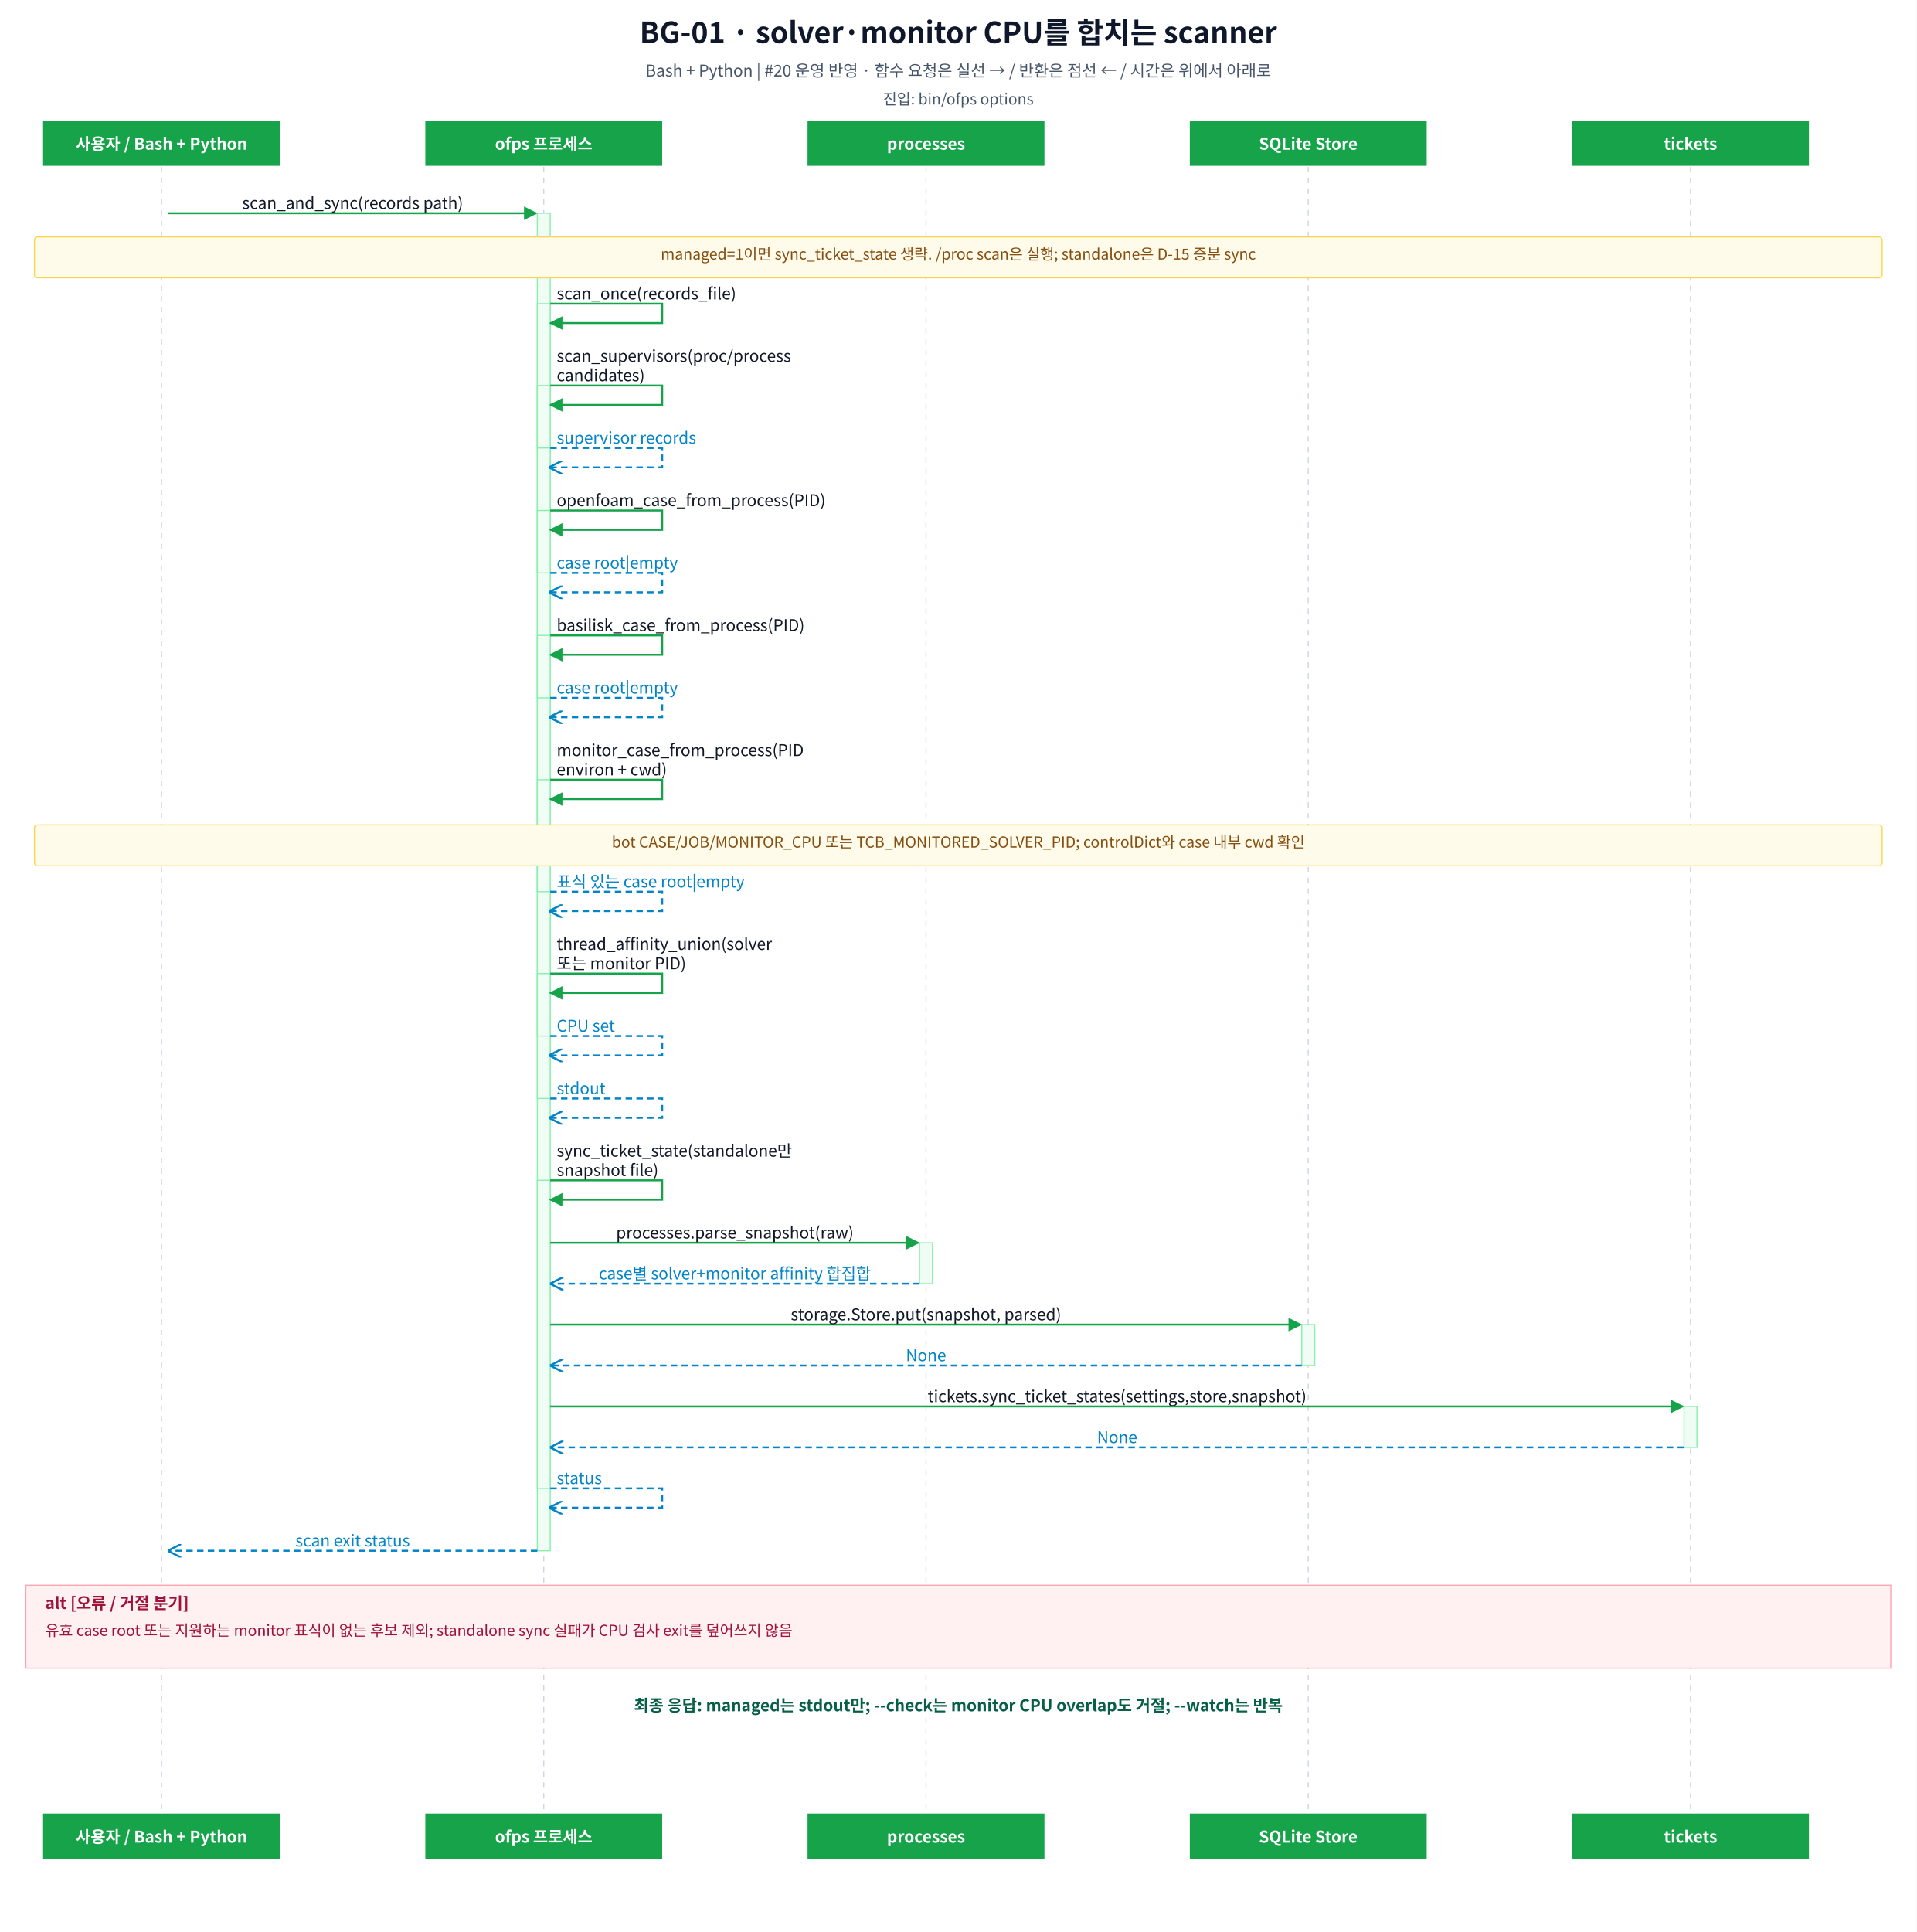
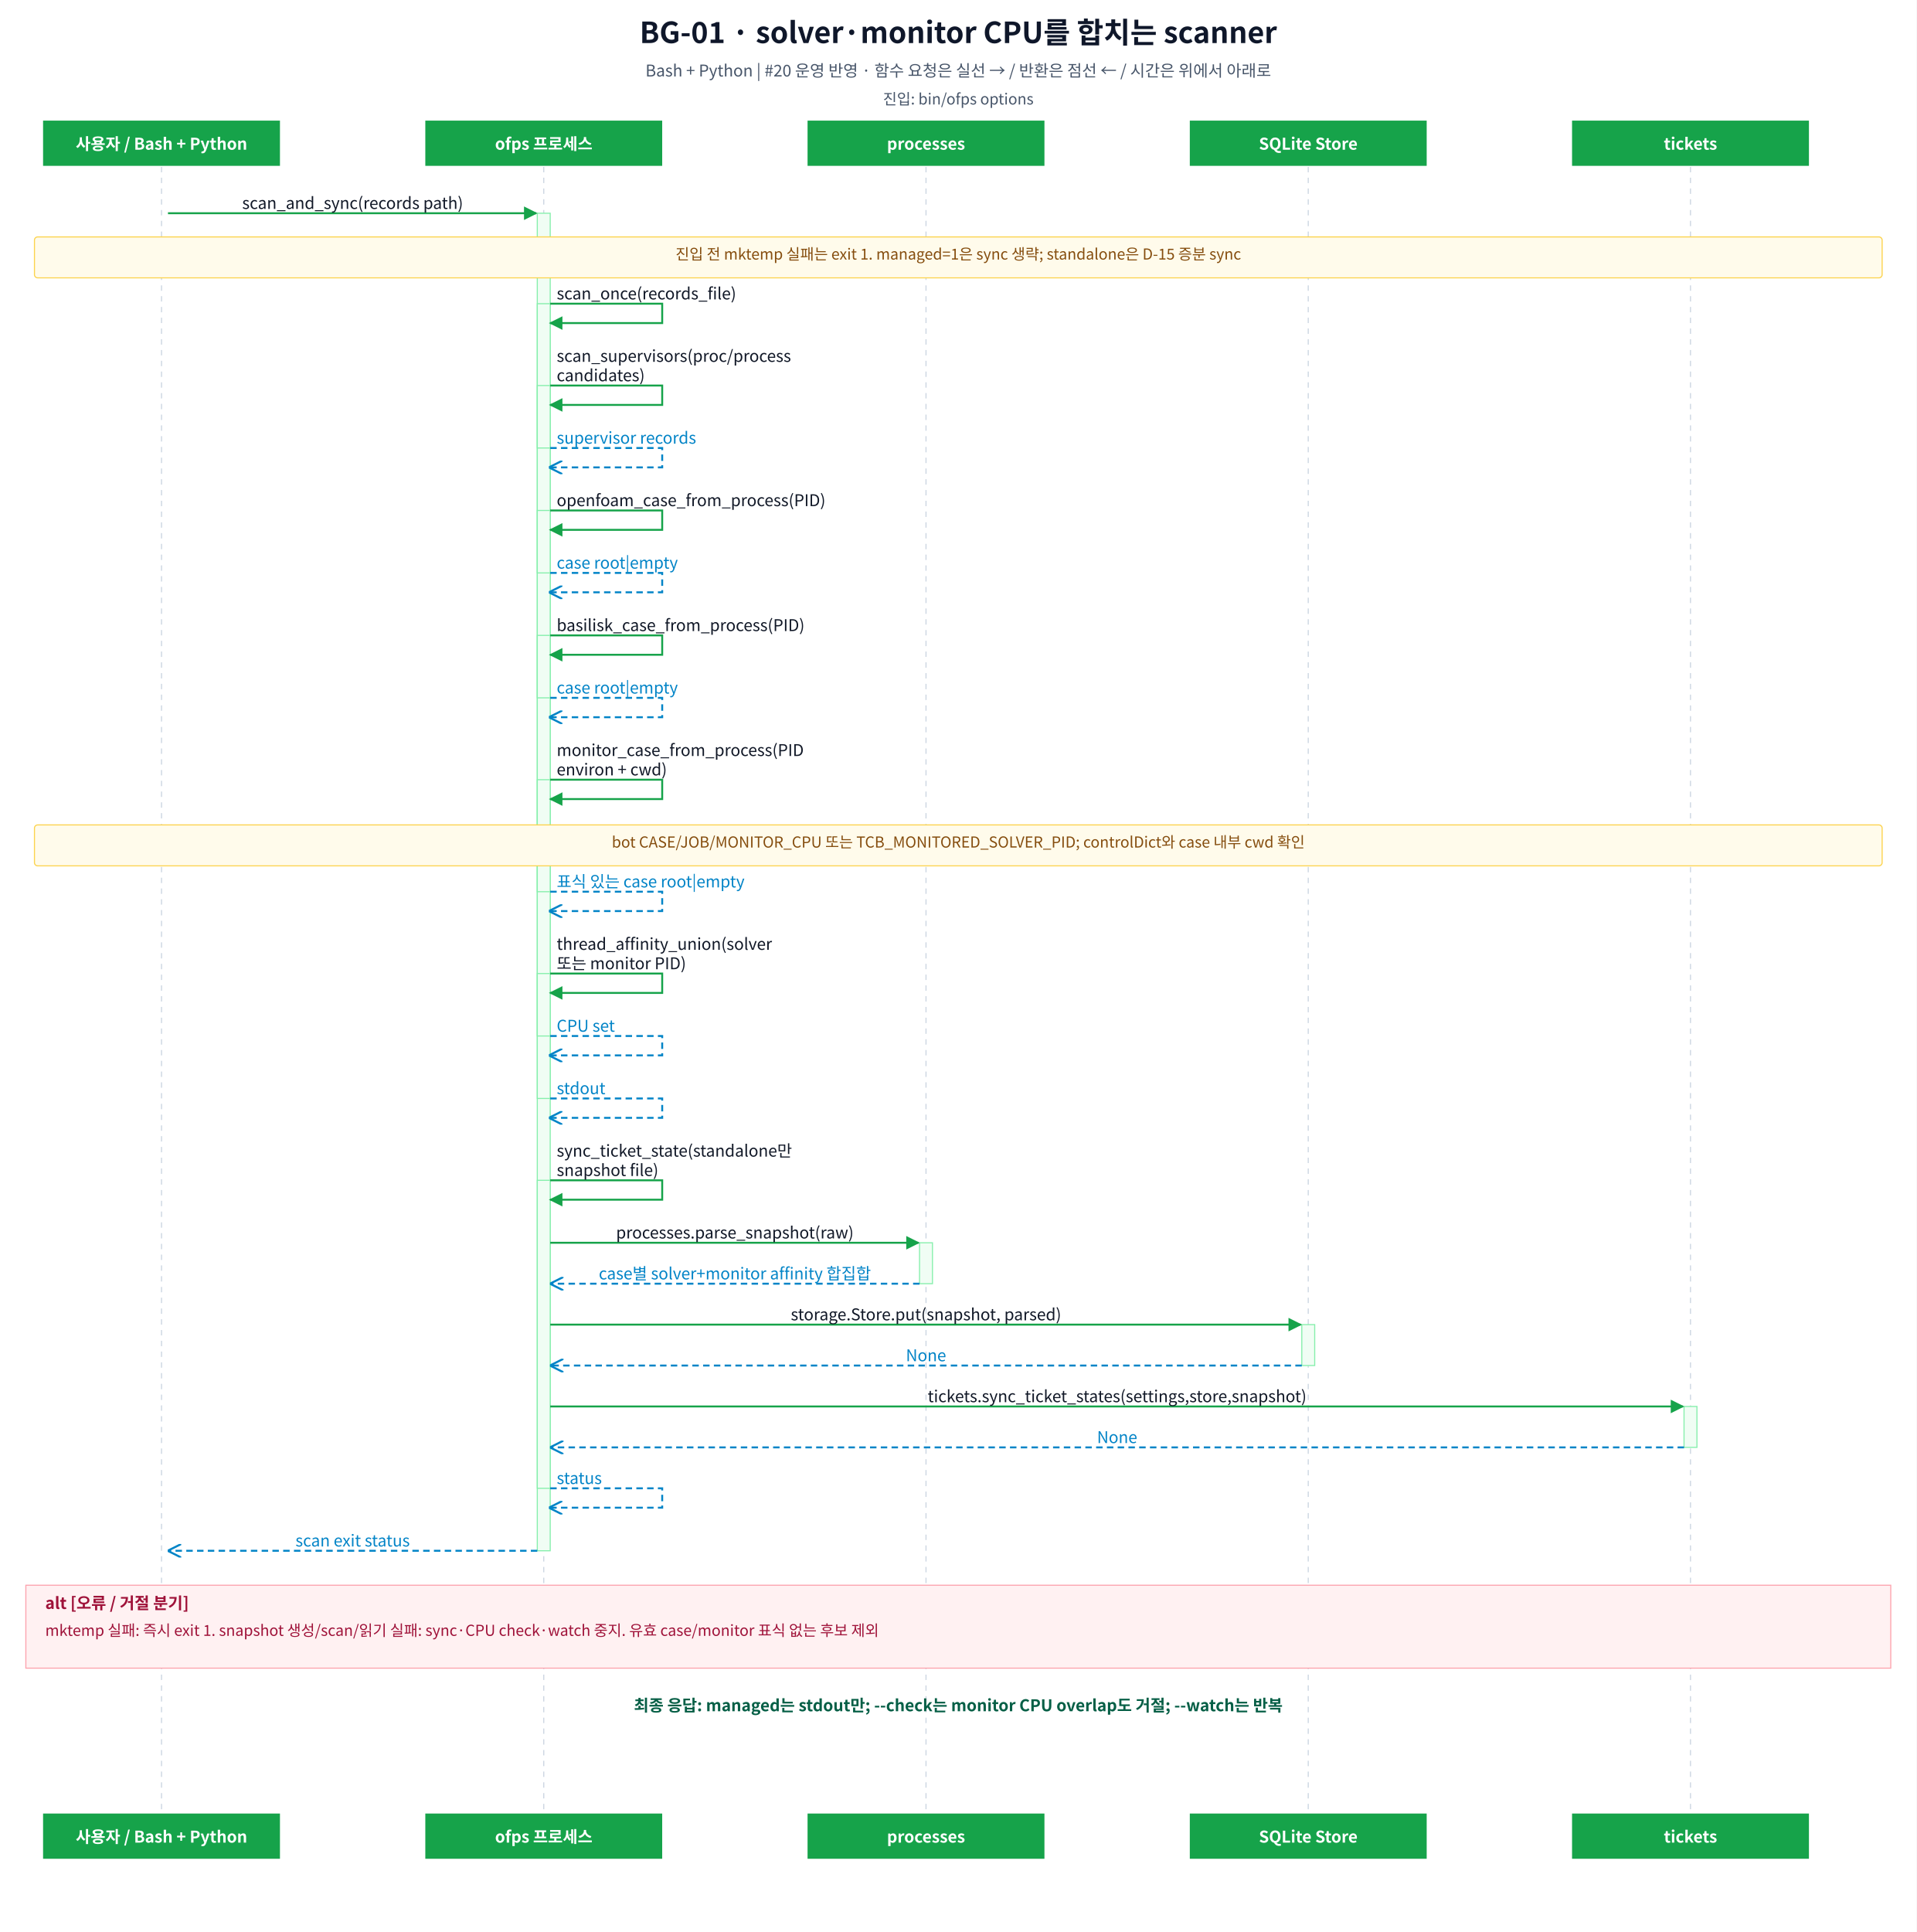
<svg xmlns="http://www.w3.org/2000/svg" width="1780" height="1794" viewBox="0 0 1780 1794" role="img" aria-label="solver·monitor CPU를 합치는 scanner">
  <defs>
    <marker id="req" viewBox="0 0 10 10" refX="9" refY="5" markerWidth="7" markerHeight="7" orient="auto-start-reverse">
      <path d="M0 0 L10 5 L0 10 z" fill="#16a34a" />
    </marker>
    <marker id="ret" viewBox="0 0 10 10" refX="9" refY="5" markerWidth="7" markerHeight="7" orient="auto-start-reverse">
      <path d="M0 0 L10 5 L0 10" fill="none" stroke="#0284c7" stroke-width="1.5" />
    </marker>
  </defs>
  <rect width="100%" height="100%" fill="white" />
  <g font-family="Noto Sans CJK KR, sans-serif">
    <text x="890.0" y="40" text-anchor="middle" font-size="27" fill="#0f172a" font-weight="700">BG-01 · solver·monitor CPU를 합치는 scanner</text>
    <text x="890.0" y="71" text-anchor="middle" font-size="15" fill="#475569">Bash + Python | #20 운영 반영 · 함수 요청은 실선 → / 반환은 점선 ← / 시간은 위에서 아래로</text>
    <text x="890.0" y="97" text-anchor="middle" font-size="14" fill="#475569">진입: bin/ofps options</text>
    <path d="M150.0,155 V1684" stroke="#cbd5e1" stroke-dasharray="5 5" />
    <rect x="40.0" y="112" width="220" height="42" fill="#16a34a" />
    <text x="150.0" y="139" text-anchor="middle" font-size="15" fill="white" font-weight="700">사용자 / Bash + Python</text>
    <rect x="40.0" y="1684" width="220" height="42" fill="#16a34a" />
    <text x="150.0" y="1711" text-anchor="middle" font-size="15" fill="white" font-weight="700">사용자 / Bash + Python</text>
    <path d="M505.0,155 V1684" stroke="#cbd5e1" stroke-dasharray="5 5" />
    <rect x="395.0" y="112" width="220" height="42" fill="#16a34a" />
    <text x="505.0" y="139" text-anchor="middle" font-size="15" fill="white" font-weight="700">ofps 프로세스</text>
    <rect x="395.0" y="1684" width="220" height="42" fill="#16a34a" />
    <text x="505.0" y="1711" text-anchor="middle" font-size="15" fill="white" font-weight="700">ofps 프로세스</text>
    <path d="M860.0,155 V1684" stroke="#cbd5e1" stroke-dasharray="5 5" />
    <rect x="750.0" y="112" width="220" height="42" fill="#16a34a" />
    <text x="860.0" y="139" text-anchor="middle" font-size="15" fill="white" font-weight="700">processes</text>
    <rect x="750.0" y="1684" width="220" height="42" fill="#16a34a" />
    <text x="860.0" y="1711" text-anchor="middle" font-size="15" fill="white" font-weight="700">processes</text>
    <path d="M1215.0,155 V1684" stroke="#cbd5e1" stroke-dasharray="5 5" />
    <rect x="1105.0" y="112" width="220" height="42" fill="#16a34a" />
    <text x="1215.0" y="139" text-anchor="middle" font-size="15" fill="white" font-weight="700">SQLite Store</text>
    <rect x="1105.0" y="1684" width="220" height="42" fill="#16a34a" />
    <text x="1215.0" y="1711" text-anchor="middle" font-size="15" fill="white" font-weight="700">SQLite Store</text>
    <path d="M1570.0,155 V1684" stroke="#cbd5e1" stroke-dasharray="5 5" />
    <rect x="1460.0" y="112" width="220" height="42" fill="#16a34a" />
    <text x="1570.0" y="139" text-anchor="middle" font-size="15" fill="white" font-weight="700">tickets</text>
    <rect x="1460.0" y="1684" width="220" height="42" fill="#16a34a" />
    <text x="1570.0" y="1711" text-anchor="middle" font-size="15" fill="white" font-weight="700">tickets</text>
    <rect x="499.0" y="198" width="12" height="1242" fill="#f0fdf4" stroke="#86efac" />
    <rect x="499.0" y="282" width="12" height="738" fill="#f0fdf4" stroke="#86efac" />
    <rect x="499.0" y="1096" width="12" height="286" fill="#f0fdf4" stroke="#86efac" />
    <rect x="499.0" y="724" width="12" height="104" fill="#f0fdf4" stroke="#86efac" />
    <rect x="499.0" y="358" width="12" height="58" fill="#f0fdf4" stroke="#86efac" />
    <rect x="499.0" y="474" width="12" height="58" fill="#f0fdf4" stroke="#86efac" />
    <rect x="499.0" y="590" width="12" height="58" fill="#f0fdf4" stroke="#86efac" />
    <rect x="499.0" y="904" width="12" height="58" fill="#f0fdf4" stroke="#86efac" />
    <rect x="854.0" y="1154" width="12" height="38" fill="#f0fdf4" stroke="#86efac" />
    <rect x="1209.0" y="1230" width="12" height="38" fill="#f0fdf4" stroke="#86efac" />
    <rect x="1564.0" y="1306" width="12" height="38" fill="#f0fdf4" stroke="#86efac" />
    <path d="M156.0,198 H498.0" fill="none" stroke="#16a34a" stroke-width="1.8" marker-end="url(#req)" />
    <text x="327.5" y="194" text-anchor="middle" font-size="15" fill="#111827">scan_and_sync(records path)</text>
    <rect x="32" y="220" width="1716" height="38" rx="3" fill="#fffbeb" stroke="#fcd34d" />
-     <text x="890.0" y="241" text-anchor="middle" font-size="14" fill="#854d0e">managed=1이면 sync_ticket_state 생략. /proc scan은 실행; standalone은 D-15 증분 sync</text>
+     <text x="890.0" y="241" text-anchor="middle" font-size="14" fill="#854d0e">진입 전 mktemp 실패는 exit 1. managed=1은 sync 생략; standalone은 D-15 증분 sync</text>
    <path d="M511.0,282 H615.0 V300 H511.0" fill="none" stroke="#16a34a" stroke-width="1.8" marker-end="url(#req)" />
    <text x="517.0" y="278" text-anchor="start" font-size="15" fill="#111827">scan_once(records_file)</text>
    <path d="M511.0,358 H615.0 V376 H511.0" fill="none" stroke="#16a34a" stroke-width="1.8" marker-end="url(#req)" />
    <text x="517.0" y="336" text-anchor="start" font-size="15" fill="#111827">scan_supervisors(proc/process</text>
    <text x="517.0" y="354" text-anchor="start" font-size="15" fill="#111827">candidates)</text>
    <path d="M511.0,416 H615.0 V434 H511.0" fill="none" stroke="#0284c7" stroke-width="1.8" stroke-dasharray="6 4" marker-end="url(#ret)" />
    <text x="517.0" y="412" text-anchor="start" font-size="15" fill="#0284c7">supervisor records</text>
    <path d="M511.0,474 H615.0 V492 H511.0" fill="none" stroke="#16a34a" stroke-width="1.8" marker-end="url(#req)" />
    <text x="517.0" y="470" text-anchor="start" font-size="15" fill="#111827">openfoam_case_from_process(PID)</text>
    <path d="M511.0,532 H615.0 V550 H511.0" fill="none" stroke="#0284c7" stroke-width="1.8" stroke-dasharray="6 4" marker-end="url(#ret)" />
    <text x="517.0" y="528" text-anchor="start" font-size="15" fill="#0284c7">case root|empty</text>
    <path d="M511.0,590 H615.0 V608 H511.0" fill="none" stroke="#16a34a" stroke-width="1.8" marker-end="url(#req)" />
    <text x="517.0" y="586" text-anchor="start" font-size="15" fill="#111827">basilisk_case_from_process(PID)</text>
    <path d="M511.0,648 H615.0 V666 H511.0" fill="none" stroke="#0284c7" stroke-width="1.8" stroke-dasharray="6 4" marker-end="url(#ret)" />
    <text x="517.0" y="644" text-anchor="start" font-size="15" fill="#0284c7">case root|empty</text>
    <path d="M511.0,724 H615.0 V742 H511.0" fill="none" stroke="#16a34a" stroke-width="1.8" marker-end="url(#req)" />
    <text x="517.0" y="702" text-anchor="start" font-size="15" fill="#111827">monitor_case_from_process(PID</text>
    <text x="517.0" y="720" text-anchor="start" font-size="15" fill="#111827">environ + cwd)</text>
    <rect x="32" y="766" width="1716" height="38" rx="3" fill="#fffbeb" stroke="#fcd34d" />
    <text x="890.0" y="787" text-anchor="middle" font-size="14" fill="#854d0e">bot CASE/JOB/MONITOR_CPU 또는 TCB_MONITORED_SOLVER_PID; controlDict와 case 내부 cwd 확인</text>
    <path d="M511.0,828 H615.0 V846 H511.0" fill="none" stroke="#0284c7" stroke-width="1.8" stroke-dasharray="6 4" marker-end="url(#ret)" />
    <text x="517.0" y="824" text-anchor="start" font-size="15" fill="#0284c7">표식 있는 case root|empty</text>
    <path d="M511.0,904 H615.0 V922 H511.0" fill="none" stroke="#16a34a" stroke-width="1.8" marker-end="url(#req)" />
    <text x="517.0" y="882" text-anchor="start" font-size="15" fill="#111827">thread_affinity_union(solver</text>
    <text x="517.0" y="900" text-anchor="start" font-size="15" fill="#111827">또는 monitor PID)</text>
    <path d="M511.0,962 H615.0 V980 H511.0" fill="none" stroke="#0284c7" stroke-width="1.8" stroke-dasharray="6 4" marker-end="url(#ret)" />
    <text x="517.0" y="958" text-anchor="start" font-size="15" fill="#0284c7">CPU set</text>
    <path d="M511.0,1020 H615.0 V1038 H511.0" fill="none" stroke="#0284c7" stroke-width="1.8" stroke-dasharray="6 4" marker-end="url(#ret)" />
    <text x="517.0" y="1016" text-anchor="start" font-size="15" fill="#0284c7">stdout</text>
    <path d="M511.0,1096 H615.0 V1114 H511.0" fill="none" stroke="#16a34a" stroke-width="1.8" marker-end="url(#req)" />
    <text x="517.0" y="1074" text-anchor="start" font-size="15" fill="#111827">sync_ticket_state(standalone만</text>
    <text x="517.0" y="1092" text-anchor="start" font-size="15" fill="#111827">snapshot file)</text>
    <path d="M511.0,1154 H853.0" fill="none" stroke="#16a34a" stroke-width="1.8" marker-end="url(#req)" />
    <text x="682.5" y="1150" text-anchor="middle" font-size="15" fill="#111827">processes.parse_snapshot(raw)</text>
    <path d="M854.0,1192 H512.0" fill="none" stroke="#0284c7" stroke-width="1.8" stroke-dasharray="6 4" marker-end="url(#ret)" />
    <text x="682.5" y="1188" text-anchor="middle" font-size="15" fill="#0284c7">case별 solver+monitor affinity 합집합</text>
    <path d="M511.0,1230 H1208.0" fill="none" stroke="#16a34a" stroke-width="1.8" marker-end="url(#req)" />
    <text x="860.0" y="1226" text-anchor="middle" font-size="15" fill="#111827">storage.Store.put(snapshot, parsed)</text>
    <path d="M1209.0,1268 H512.0" fill="none" stroke="#0284c7" stroke-width="1.8" stroke-dasharray="6 4" marker-end="url(#ret)" />
    <text x="860.0" y="1264" text-anchor="middle" font-size="15" fill="#0284c7">None</text>
    <path d="M511.0,1306 H1563.0" fill="none" stroke="#16a34a" stroke-width="1.8" marker-end="url(#req)" />
    <text x="1037.5" y="1302" text-anchor="middle" font-size="15" fill="#111827">tickets.sync_ticket_states(settings,store,snapshot)</text>
    <path d="M1564.0,1344 H512.0" fill="none" stroke="#0284c7" stroke-width="1.8" stroke-dasharray="6 4" marker-end="url(#ret)" />
    <text x="1037.5" y="1340" text-anchor="middle" font-size="15" fill="#0284c7">None</text>
    <path d="M511.0,1382 H615.0 V1400 H511.0" fill="none" stroke="#0284c7" stroke-width="1.8" stroke-dasharray="6 4" marker-end="url(#ret)" />
    <text x="517.0" y="1378" text-anchor="start" font-size="15" fill="#0284c7">status</text>
    <path d="M499.0,1440 H157.0" fill="none" stroke="#0284c7" stroke-width="1.8" stroke-dasharray="6 4" marker-end="url(#ret)" />
    <text x="327.5" y="1436" text-anchor="middle" font-size="15" fill="#0284c7">scan exit status</text>
    <rect x="24" y="1472" width="1732" height="77" fill="#fff1f2" stroke="#fda4af" />
    <text x="42" y="1494" text-anchor="start" font-size="15" fill="#9f1239" font-weight="700">alt [오류 / 거절 분기]</text>
-     <text x="42" y="1519" text-anchor="start" font-size="14" fill="#9f1239">유효 case root 또는 지원하는 monitor 표식이 없는 후보 제외; standalone sync 실패가 CPU 검사 exit를 덮어쓰지 않음</text>
+     <text x="42" y="1519" text-anchor="start" font-size="14" fill="#9f1239">mktemp 실패: 즉시 exit 1. snapshot 생성/scan/읽기 실패: sync·CPU check·watch 중지. 유효 case/monitor 표식 없는 후보 제외</text>
    <text x="890.0" y="1589" text-anchor="middle" font-size="15" fill="#065f46" font-weight="700">최종 응답: managed는 stdout만; --check는 monitor CPU overlap도 거절; --watch는 반복</text>
  </g>
</svg>
